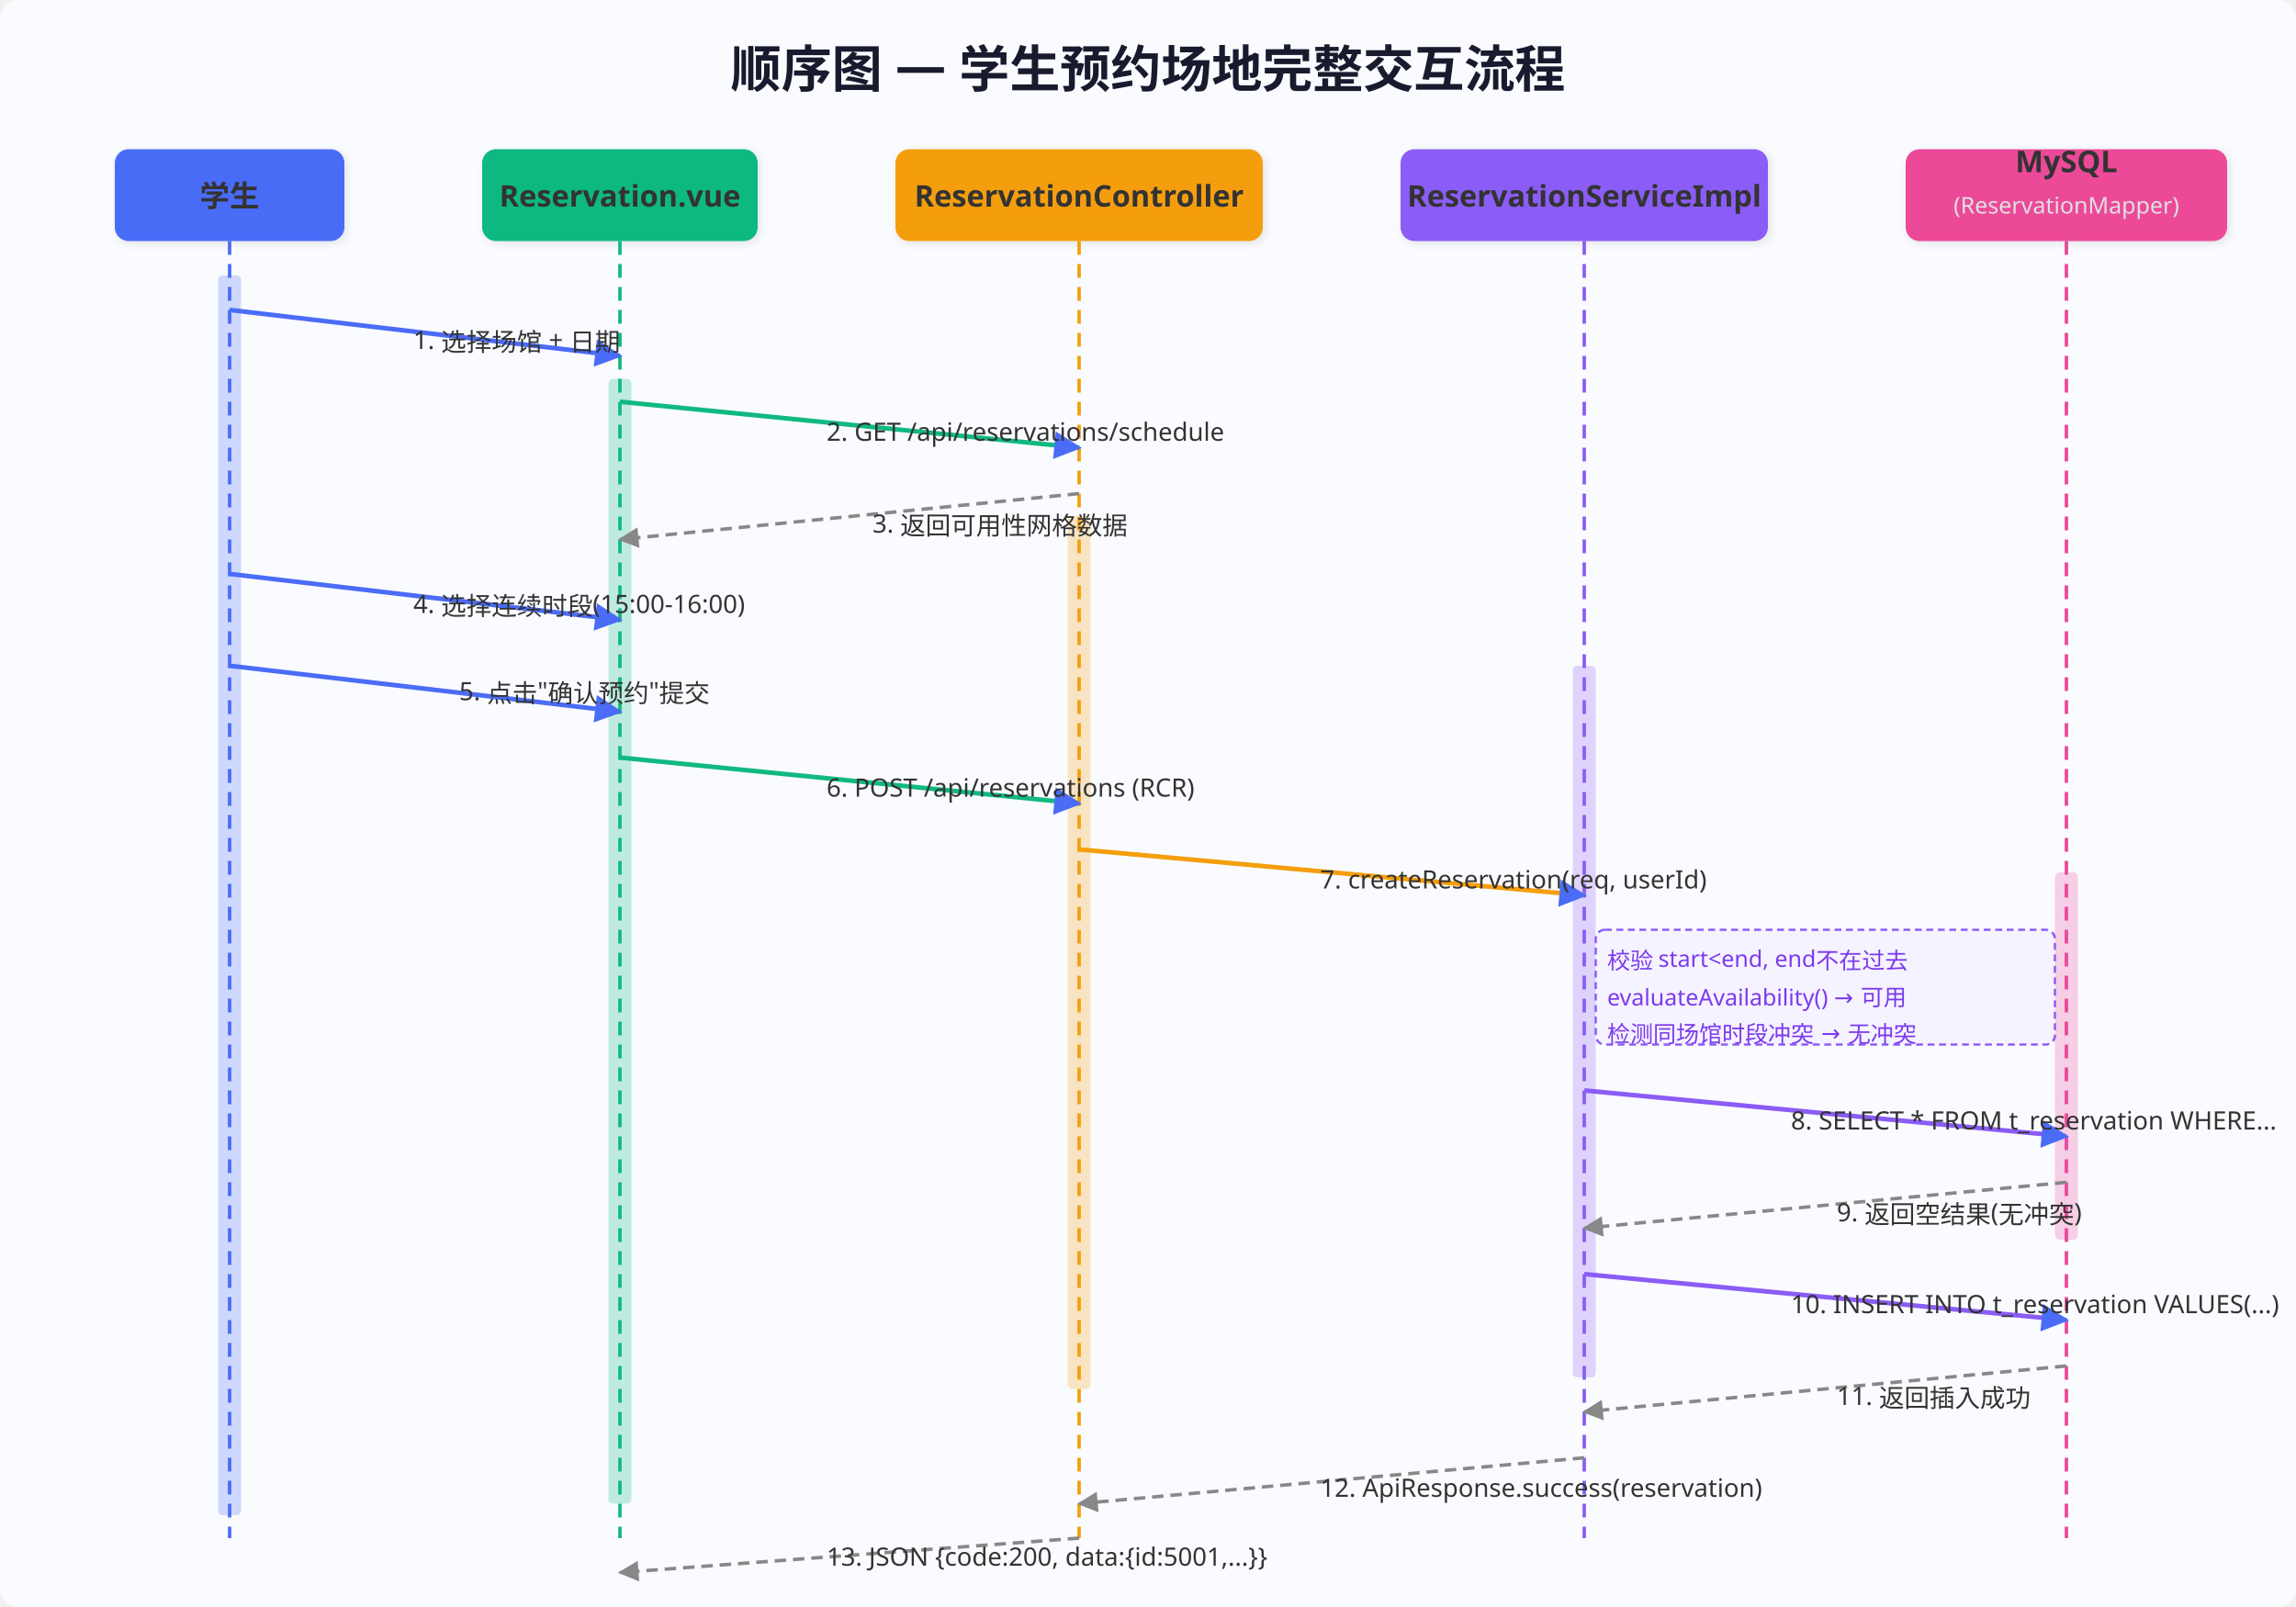
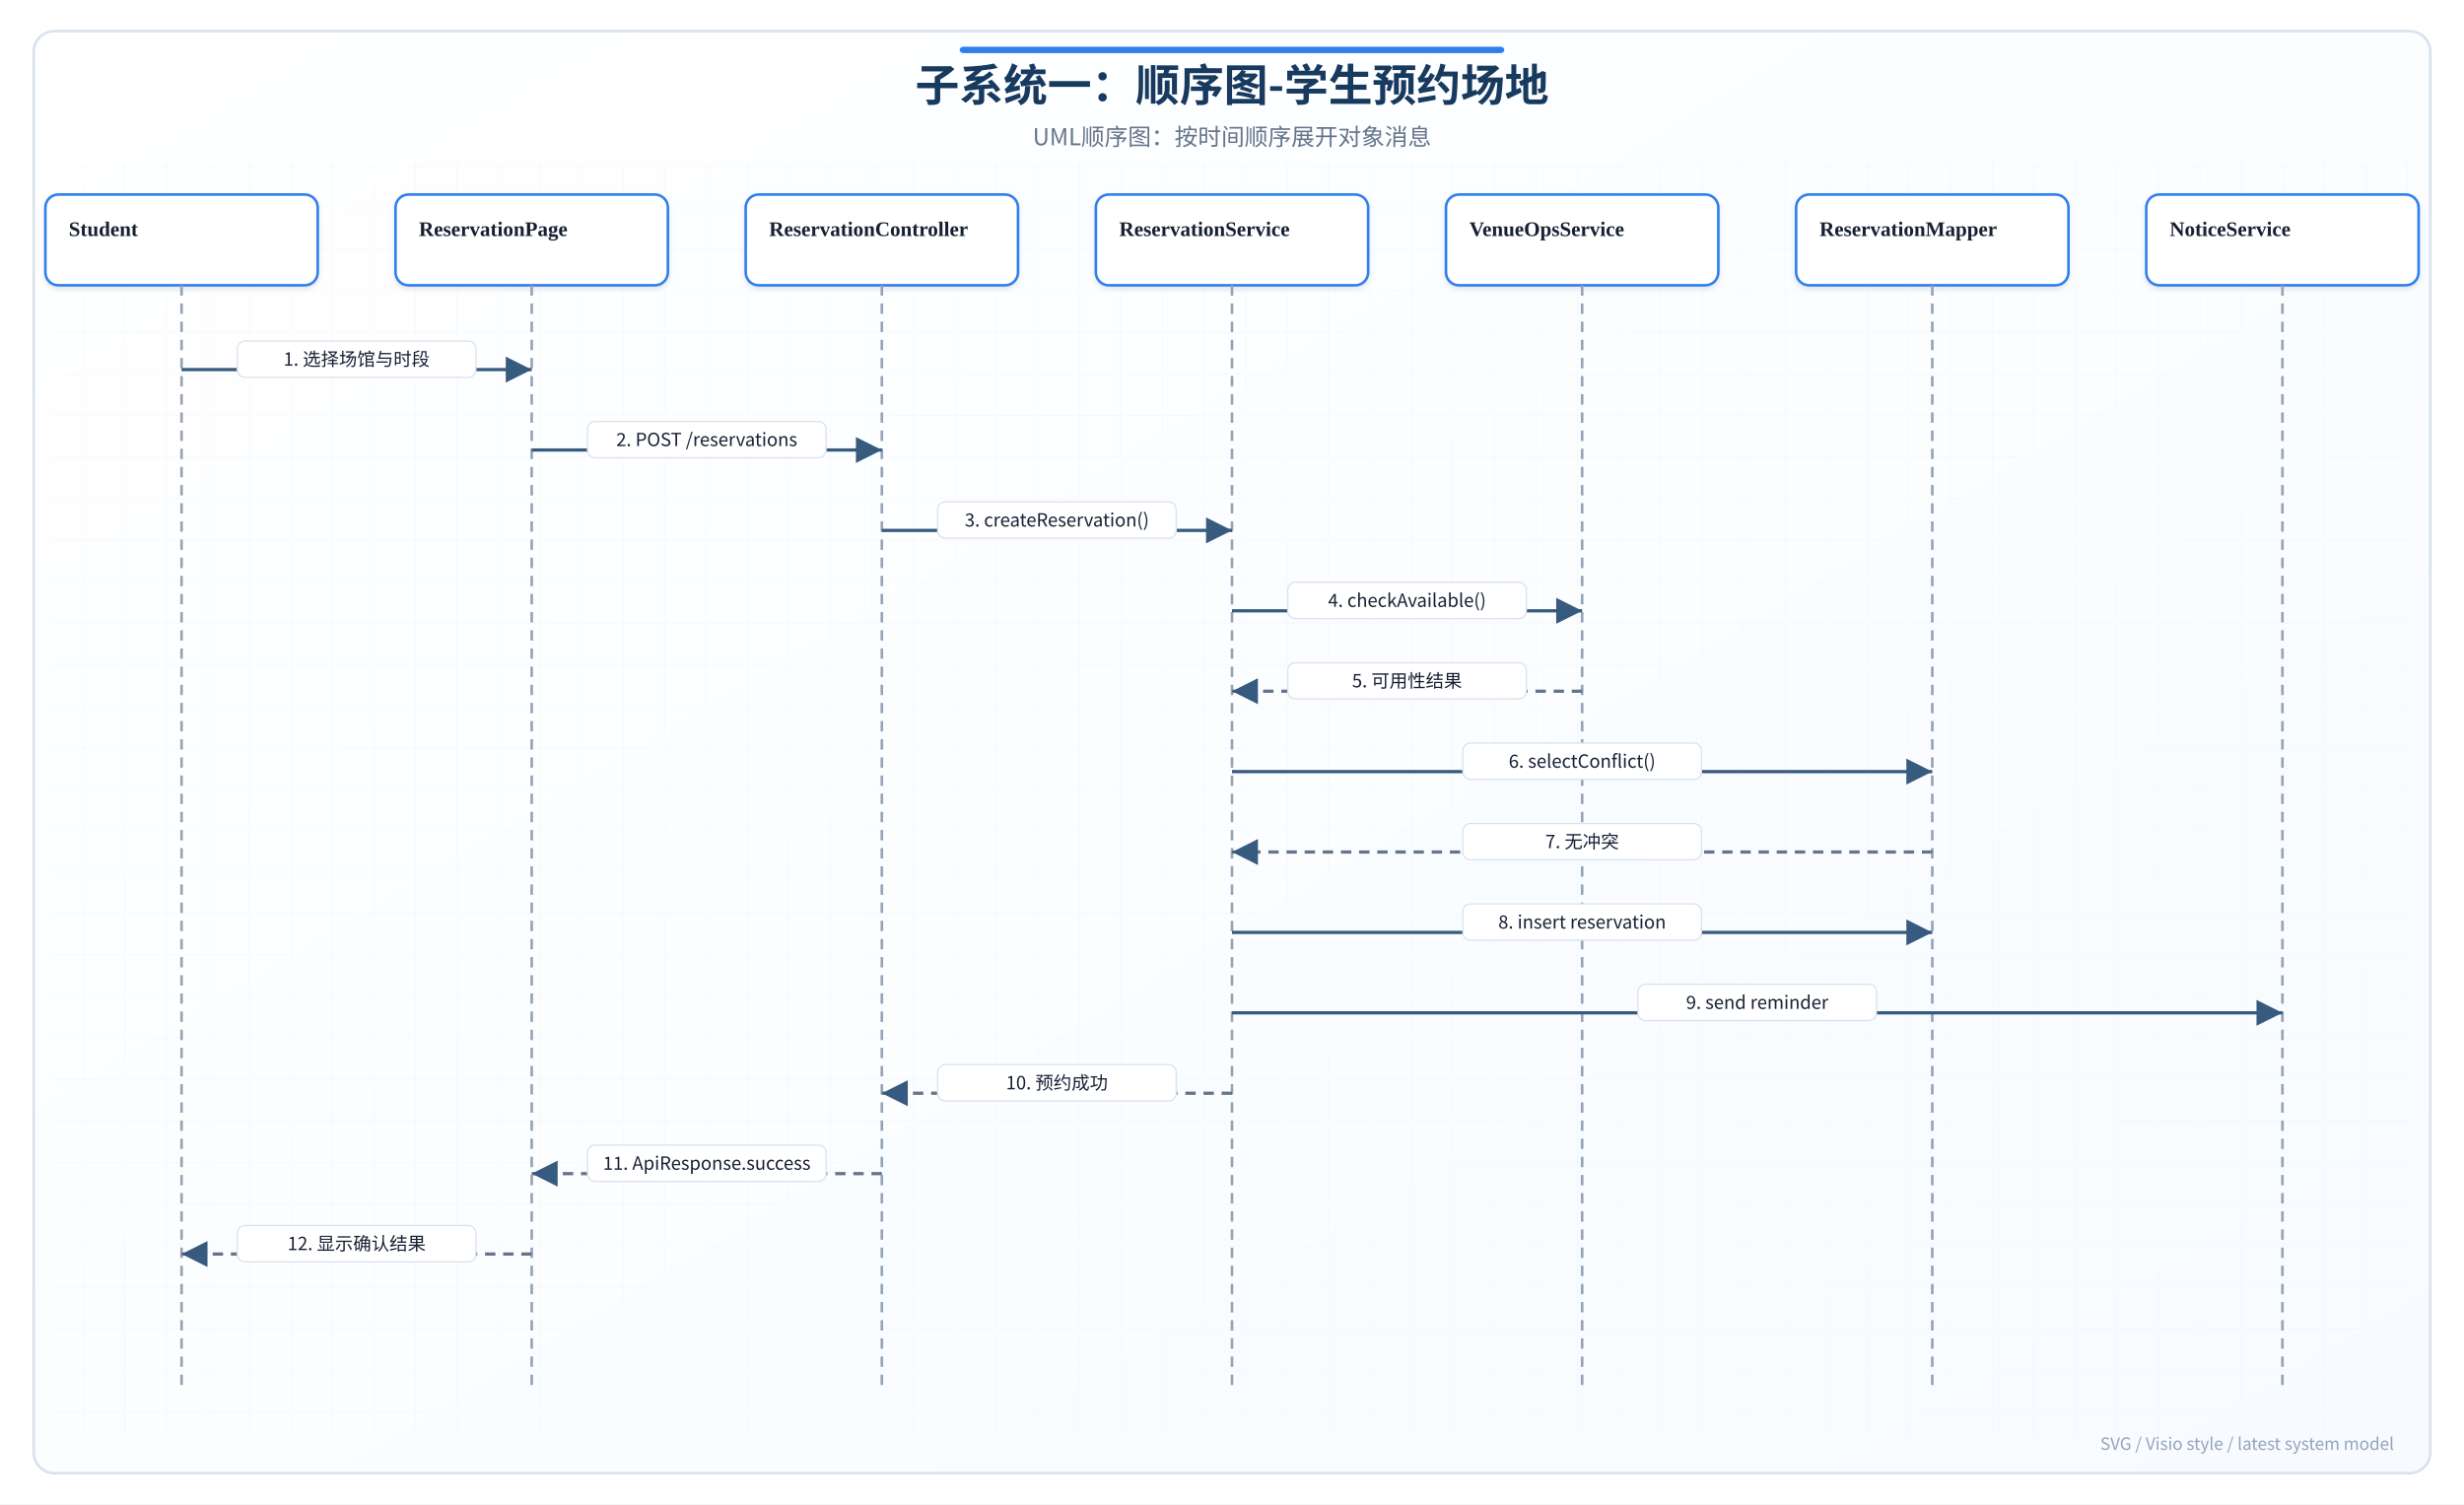
- <svg xmlns="http://www.w3.org/2000/svg" viewBox="0 0 1000 700" width="1000" height="700">
+ <svg xmlns="http://www.w3.org/2000/svg" width="1900" height="1160" viewBox="0 0 1900 1160">
  <defs>
-     <style>
-       text { font-family: 'Microsoft YaHei', 'SimHei', sans-serif; }
-       .title { font-size: 22px; font-weight: bold; fill: #1a1a2e; }
-       .lifeline { font-size: 13px; font-weight: bold; fill: #333; }
-       .msg { font-size: 11px; fill: #333; }
-     </style>
-     <marker id="arrowMsg" viewBox="0 0 10 10" refX="9" refY="5" markerWidth="6" markerHeight="6" orient="auto">
-       <path d="M0,0 L10,5 L0,10 Z" fill="#4a6cf7" />
+     <linearGradient id="paper" x1="0" y1="0" x2="1" y2="1">
+       <stop offset="0" stop-color="#FFFFFF" />
+       <stop offset="1" stop-color="#F7FBFF" />
+     </linearGradient>
+     <pattern id="grid" width="32" height="32" patternUnits="userSpaceOnUse">
+       <path d="M32 0H0V32" fill="none" stroke="#EEF4FA" stroke-width="1" />
+     </pattern>
+     <marker id="arrow" markerWidth="12" markerHeight="12" refX="10" refY="6" orient="auto" markerUnits="strokeWidth">
+       <path d="M2,2 L10,6 L2,10 Z" fill="#375A7F" />
    </marker>
-     <marker id="arrowRet" viewBox="0 0 10 10" refX="9" refY="5" markerWidth="6" markerHeight="6" orient="auto">
-       <path d="M0,0 L10,5 L0,10 Z" fill="#888" />
+     <marker id="arrow-orange" markerWidth="12" markerHeight="12" refX="10" refY="6" orient="auto" markerUnits="strokeWidth">
+       <path d="M2,2 L10,6 L2,10 Z" fill="#C56A1A" />
    </marker>
-     <filter id="shadow">
-       <feDropShadow dx="1" dy="1" stdDeviation="2" flood-opacity="0.1" />
+     <filter id="shadow" x="-8%" y="-8%" width="116%" height="116%">
+       <feDropShadow dx="0" dy="2" stdDeviation="2" flood-color="#94A3B8" flood-opacity=".28" />
    </filter>
  </defs>
-   <rect width="1000" height="700" fill="#fafbff" rx="8" />
-   <text x="500" y="38" text-anchor="middle" class="title">顺序图 — 学生预约场地完整交互流程</text>
-   <rect x="50" y="65" width="100" height="40" rx="6" fill="#4a6cf7" filter="url(#shadow)" />
-   <text x="100" y="90" text-anchor="middle" class="lifeline" fill="#fff">学生</text>
-   <rect x="210" y="65" width="120" height="40" rx="6" fill="#10b981" filter="url(#shadow)" />
-   <text x="270" y="90" text-anchor="middle" class="lifeline" fill="#fff">Reservation.vue</text>
-   <rect x="390" y="65" width="160" height="40" rx="6" fill="#f59e0b" filter="url(#shadow)" />
-   <text x="470" y="90" text-anchor="middle" class="lifeline" fill="#fff">ReservationController</text>
-   <rect x="610" y="65" width="160" height="40" rx="6" fill="#8b5cf6" filter="url(#shadow)" />
-   <text x="690" y="90" text-anchor="middle" class="lifeline" fill="#fff">ReservationServiceImpl</text>
-   <rect x="830" y="65" width="140" height="40" rx="6" fill="#ec4899" filter="url(#shadow)" />
-   <text x="900" y="75" text-anchor="middle" class="lifeline" fill="#fff">MySQL</text>
-   <text x="900" y="93" text-anchor="middle" font-size="10" fill="#e0e0e0">(ReservationMapper)</text>
-   <line x1="100" y1="105" x2="100" y2="670" stroke="#4a6cf7" stroke-width="1.5" stroke-dasharray="6,4" />
-   <line x1="270" y1="105" x2="270" y2="670" stroke="#10b981" stroke-width="1.5" stroke-dasharray="6,4" />
-   <line x1="470" y1="105" x2="470" y2="670" stroke="#f59e0b" stroke-width="1.5" stroke-dasharray="6,4" />
-   <line x1="690" y1="105" x2="690" y2="670" stroke="#8b5cf6" stroke-width="1.5" stroke-dasharray="6,4" />
-   <line x1="900" y1="105" x2="900" y2="670" stroke="#ec4899" stroke-width="1.5" stroke-dasharray="6,4" />
-   <rect x="95" y="120" width="10" height="540" fill="#4a6cf7" opacity="0.25" rx="2" />
-   <rect x="265" y="165" width="10" height="490" fill="#10b981" opacity="0.25" rx="2" />
-   <rect x="465" y="225" width="10" height="380" fill="#f59e0b" opacity="0.25" rx="2" />
-   <rect x="685" y="290" width="10" height="310" fill="#8b5cf6" opacity="0.25" rx="2" />
-   <rect x="895" y="380" width="10" height="160" fill="#ec4899" opacity="0.25" rx="2" />
-   <line x1="100" y1="135" x2="270" y2="155" stroke="#4a6cf7" stroke-width="2" marker-end="url(#arrowMsg)" />
-   <text x="180" y="152" class="msg" fill="#4a6cf7">1. 选择场馆 + 日期</text>
-   <line x1="270" y1="175" x2="470" y2="195" stroke="#10b981" stroke-width="2" marker-end="url(#arrowMsg)" />
-   <text x="360" y="192" class="msg" fill="#10b981">2. GET /api/reservations/schedule</text>
-   <line x1="470" y1="215" x2="270" y2="235" stroke="#888" stroke-width="1.5" stroke-dasharray="5,3" marker-end="url(#arrowRet)" />
-   <text x="380" y="232" class="msg" fill="#888">3. 返回可用性网格数据</text>
-   <line x1="100" y1="250" x2="270" y2="270" stroke="#4a6cf7" stroke-width="2" marker-end="url(#arrowMsg)" />
-   <text x="180" y="267" class="msg" fill="#4a6cf7">4. 选择连续时段(15:00-16:00)</text>
-   <line x1="100" y1="290" x2="270" y2="310" stroke="#4a6cf7" stroke-width="2" marker-end="url(#arrowMsg)" />
-   <text x="200" y="305" class="msg" fill="#4a6cf7">5. 点击"确认预约"提交</text>
-   <line x1="270" y1="330" x2="470" y2="350" stroke="#10b981" stroke-width="2" marker-end="url(#arrowMsg)" />
-   <text x="360" y="347" class="msg" fill="#10b981">6. POST /api/reservations (RCR)</text>
-   <line x1="470" y1="370" x2="690" y2="390" stroke="#f59e0b" stroke-width="2" marker-end="url(#arrowMsg)" />
-   <text x="575" y="387" class="msg" fill="#f59e0b">7. createReservation(req, userId)</text>
-   <rect x="695" y="405" width="200" height="50" rx="4" fill="#f5f3ff" stroke="#8b5cf6" stroke-width="1" stroke-dasharray="3,2" />
-   <text x="700" y="422" font-size="10" fill="#7c3aed">校验 start&lt;end, end不在过去</text>
-   <text x="700" y="438" font-size="10" fill="#7c3aed">evaluateAvailability() → 可用</text>
-   <text x="700" y="454" font-size="10" fill="#7c3aed">检测同场馆时段冲突 → 无冲突</text>
-   <line x1="690" y1="475" x2="900" y2="495" stroke="#8b5cf6" stroke-width="2" marker-end="url(#arrowMsg)" />
-   <text x="780" y="492" class="msg" fill="#8b5cf6">8. SELECT * FROM t_reservation WHERE...</text>
-   <line x1="900" y1="515" x2="690" y2="535" stroke="#888" stroke-width="1.5" stroke-dasharray="5,3" marker-end="url(#arrowRet)" />
-   <text x="800" y="532" class="msg" fill="#888">9. 返回空结果(无冲突)</text>
-   <line x1="690" y1="555" x2="900" y2="575" stroke="#8b5cf6" stroke-width="2" marker-end="url(#arrowMsg)" />
-   <text x="780" y="572" class="msg" fill="#8b5cf6">10. INSERT INTO t_reservation VALUES(...)</text>
-   <line x1="900" y1="595" x2="690" y2="615" stroke="#888" stroke-width="1.5" stroke-dasharray="5,3" marker-end="url(#arrowRet)" />
-   <text x="800" y="612" class="msg" fill="#888">11. 返回插入成功</text>
-   <line x1="690" y1="635" x2="470" y2="655" stroke="#888" stroke-width="1.5" stroke-dasharray="5,3" marker-end="url(#arrowRet)" />
-   <text x="575" y="652" class="msg" fill="#888">12. ApiResponse.success(reservation)</text>
-   <line x1="470" y1="670" x2="270" y2="685" stroke="#888" stroke-width="1.5" stroke-dasharray="5,3" marker-end="url(#arrowRet)" />
-   <text x="360" y="682" class="msg" fill="#888">13. JSON {code:200, data:{id:5001,...}}</text>
+   <rect x="0" y="0" width="1900" height="1160" fill="#FFFFFF" />
+   <rect x="26" y="24" width="1848" height="1112" rx="16" fill="url(#paper)" stroke="#D9E2EC" stroke-width="2" />
+   <rect x="42" y="124" width="1816" height="984" fill="url(#grid)" opacity=".55" />
+   <rect x="740" y="36" width="420" height="5" rx="3" fill="#2F80ED" />
+   <text x="950" y="78" text-anchor="middle" font-family="Microsoft YaHei,SimHei,Noto Sans CJK SC,Arial,sans-serif" font-size="34" font-weight="700" fill="#173A5E">子系统一：顺序图-学生预约场地</text>
+   <text x="950" y="112" text-anchor="middle" font-family="Microsoft YaHei,SimHei,Noto Sans CJK SC,Arial,sans-serif" font-size="18" fill="#64748B">UML顺序图：按时间顺序展开对象消息</text>
+   <rect x="35" y="150" width="210" height="70" rx="10" fill="#FFFFFF" stroke="#2F80ED" stroke-width="2" filter="url(#shadow)" />
+   <text x="53" y="182" font-size="16" font-weight="700" fill="#172033">
+     <tspan x="53" dy="0">Student</tspan>
+   </text>
+   <line x1="140" y1="220" x2="140" y2="1070" stroke="#94A3B8" stroke-width="2" stroke-dasharray="8 6" />
+   <rect x="305" y="150" width="210" height="70" rx="10" fill="#FFFFFF" stroke="#2F80ED" stroke-width="2" filter="url(#shadow)" />
+   <text x="323" y="182" font-size="16" font-weight="700" fill="#172033">
+     <tspan x="323" dy="0">ReservationPage</tspan>
+   </text>
+   <line x1="410" y1="220" x2="410" y2="1070" stroke="#94A3B8" stroke-width="2" stroke-dasharray="8 6" />
+   <rect x="575" y="150" width="210" height="70" rx="10" fill="#FFFFFF" stroke="#2F80ED" stroke-width="2" filter="url(#shadow)" />
+   <text x="593" y="182" font-size="16" font-weight="700" fill="#172033">
+     <tspan x="593" dy="0">ReservationController</tspan>
+   </text>
+   <line x1="680" y1="220" x2="680" y2="1070" stroke="#94A3B8" stroke-width="2" stroke-dasharray="8 6" />
+   <rect x="845" y="150" width="210" height="70" rx="10" fill="#FFFFFF" stroke="#2F80ED" stroke-width="2" filter="url(#shadow)" />
+   <text x="863" y="182" font-size="16" font-weight="700" fill="#172033">
+     <tspan x="863" dy="0">ReservationService</tspan>
+   </text>
+   <line x1="950" y1="220" x2="950" y2="1070" stroke="#94A3B8" stroke-width="2" stroke-dasharray="8 6" />
+   <rect x="1115" y="150" width="210" height="70" rx="10" fill="#FFFFFF" stroke="#2F80ED" stroke-width="2" filter="url(#shadow)" />
+   <text x="1133" y="182" font-size="16" font-weight="700" fill="#172033">
+     <tspan x="1133" dy="0">VenueOpsService</tspan>
+   </text>
+   <line x1="1220" y1="220" x2="1220" y2="1070" stroke="#94A3B8" stroke-width="2" stroke-dasharray="8 6" />
+   <rect x="1385" y="150" width="210" height="70" rx="10" fill="#FFFFFF" stroke="#2F80ED" stroke-width="2" filter="url(#shadow)" />
+   <text x="1403" y="182" font-size="16" font-weight="700" fill="#172033">
+     <tspan x="1403" dy="0">ReservationMapper</tspan>
+   </text>
+   <line x1="1490" y1="220" x2="1490" y2="1070" stroke="#94A3B8" stroke-width="2" stroke-dasharray="8 6" />
+   <rect x="1655" y="150" width="210" height="70" rx="10" fill="#FFFFFF" stroke="#2F80ED" stroke-width="2" filter="url(#shadow)" />
+   <text x="1673" y="182" font-size="16" font-weight="700" fill="#172033">
+     <tspan x="1673" dy="0">NoticeService</tspan>
+   </text>
+   <line x1="1760" y1="220" x2="1760" y2="1070" stroke="#94A3B8" stroke-width="2" stroke-dasharray="8 6" />
+   <line x1="140" y1="285" x2="410" y2="285" stroke="#375A7F" stroke-width="2.5" marker-end="url(#arrow)" />
+   <rect x="183" y="263" width="184" height="28" rx="6" fill="#FFFFFF" stroke="#D9E2EC" />
+   <text x="275" y="282" text-anchor="middle" font-family="Microsoft YaHei,SimHei,Noto Sans CJK SC,Arial,sans-serif" font-size="14" fill="#172033">1. 选择场馆与时段</text>
+   <line x1="410" y1="347" x2="680" y2="347" stroke="#375A7F" stroke-width="2.5" marker-end="url(#arrow)" />
+   <rect x="453" y="325" width="184" height="28" rx="6" fill="#FFFFFF" stroke="#D9E2EC" />
+   <text x="545" y="344" text-anchor="middle" font-family="Microsoft YaHei,SimHei,Noto Sans CJK SC,Arial,sans-serif" font-size="14" fill="#172033">2. POST /reservations</text>
+   <line x1="680" y1="409" x2="950" y2="409" stroke="#375A7F" stroke-width="2.5" marker-end="url(#arrow)" />
+   <rect x="723" y="387" width="184" height="28" rx="6" fill="#FFFFFF" stroke="#D9E2EC" />
+   <text x="815" y="406" text-anchor="middle" font-family="Microsoft YaHei,SimHei,Noto Sans CJK SC,Arial,sans-serif" font-size="14" fill="#172033">3. createReservation()</text>
+   <line x1="950" y1="471" x2="1220" y2="471" stroke="#375A7F" stroke-width="2.5" marker-end="url(#arrow)" />
+   <rect x="993" y="449" width="184" height="28" rx="6" fill="#FFFFFF" stroke="#D9E2EC" />
+   <text x="1085" y="468" text-anchor="middle" font-family="Microsoft YaHei,SimHei,Noto Sans CJK SC,Arial,sans-serif" font-size="14" fill="#172033">4. checkAvailable()</text>
+   <line x1="1220" y1="533" x2="950" y2="533" stroke="#64748B" stroke-width="2.5" stroke-dasharray="8 6" marker-end="url(#arrow)" />
+   <rect x="993" y="511" width="184" height="28" rx="6" fill="#FFFFFF" stroke="#D9E2EC" />
+   <text x="1085" y="530" text-anchor="middle" font-family="Microsoft YaHei,SimHei,Noto Sans CJK SC,Arial,sans-serif" font-size="14" fill="#172033">5. 可用性结果</text>
+   <line x1="950" y1="595" x2="1490" y2="595" stroke="#375A7F" stroke-width="2.5" marker-end="url(#arrow)" />
+   <rect x="1128" y="573" width="184" height="28" rx="6" fill="#FFFFFF" stroke="#D9E2EC" />
+   <text x="1220" y="592" text-anchor="middle" font-family="Microsoft YaHei,SimHei,Noto Sans CJK SC,Arial,sans-serif" font-size="14" fill="#172033">6. selectConflict()</text>
+   <line x1="1490" y1="657" x2="950" y2="657" stroke="#64748B" stroke-width="2.5" stroke-dasharray="8 6" marker-end="url(#arrow)" />
+   <rect x="1128" y="635" width="184" height="28" rx="6" fill="#FFFFFF" stroke="#D9E2EC" />
+   <text x="1220" y="654" text-anchor="middle" font-family="Microsoft YaHei,SimHei,Noto Sans CJK SC,Arial,sans-serif" font-size="14" fill="#172033">7. 无冲突</text>
+   <line x1="950" y1="719" x2="1490" y2="719" stroke="#375A7F" stroke-width="2.5" marker-end="url(#arrow)" />
+   <rect x="1128" y="697" width="184" height="28" rx="6" fill="#FFFFFF" stroke="#D9E2EC" />
+   <text x="1220" y="716" text-anchor="middle" font-family="Microsoft YaHei,SimHei,Noto Sans CJK SC,Arial,sans-serif" font-size="14" fill="#172033">8. insert reservation</text>
+   <line x1="950" y1="781" x2="1760" y2="781" stroke="#375A7F" stroke-width="2.5" marker-end="url(#arrow)" />
+   <rect x="1263" y="759" width="184" height="28" rx="6" fill="#FFFFFF" stroke="#D9E2EC" />
+   <text x="1355" y="778" text-anchor="middle" font-family="Microsoft YaHei,SimHei,Noto Sans CJK SC,Arial,sans-serif" font-size="14" fill="#172033">9. send reminder</text>
+   <line x1="950" y1="843" x2="680" y2="843" stroke="#64748B" stroke-width="2.5" stroke-dasharray="8 6" marker-end="url(#arrow)" />
+   <rect x="723" y="821" width="184" height="28" rx="6" fill="#FFFFFF" stroke="#D9E2EC" />
+   <text x="815" y="840" text-anchor="middle" font-family="Microsoft YaHei,SimHei,Noto Sans CJK SC,Arial,sans-serif" font-size="14" fill="#172033">10. 预约成功</text>
+   <line x1="680" y1="905" x2="410" y2="905" stroke="#64748B" stroke-width="2.5" stroke-dasharray="8 6" marker-end="url(#arrow)" />
+   <rect x="453" y="883" width="184" height="28" rx="6" fill="#FFFFFF" stroke="#D9E2EC" />
+   <text x="545" y="902" text-anchor="middle" font-family="Microsoft YaHei,SimHei,Noto Sans CJK SC,Arial,sans-serif" font-size="14" fill="#172033">11. ApiResponse.success</text>
+   <line x1="410" y1="967" x2="140" y2="967" stroke="#64748B" stroke-width="2.5" stroke-dasharray="8 6" marker-end="url(#arrow)" />
+   <rect x="183" y="945" width="184" height="28" rx="6" fill="#FFFFFF" stroke="#D9E2EC" />
+   <text x="275" y="964" text-anchor="middle" font-family="Microsoft YaHei,SimHei,Noto Sans CJK SC,Arial,sans-serif" font-size="14" fill="#172033">12. 显示确认结果</text>
+   <text x="1846" y="1118" text-anchor="end" font-family="Microsoft YaHei,SimHei,Noto Sans CJK SC,Arial,sans-serif" font-size="13" fill="#94A3B8">SVG / Visio style / latest system model</text>
</svg>
